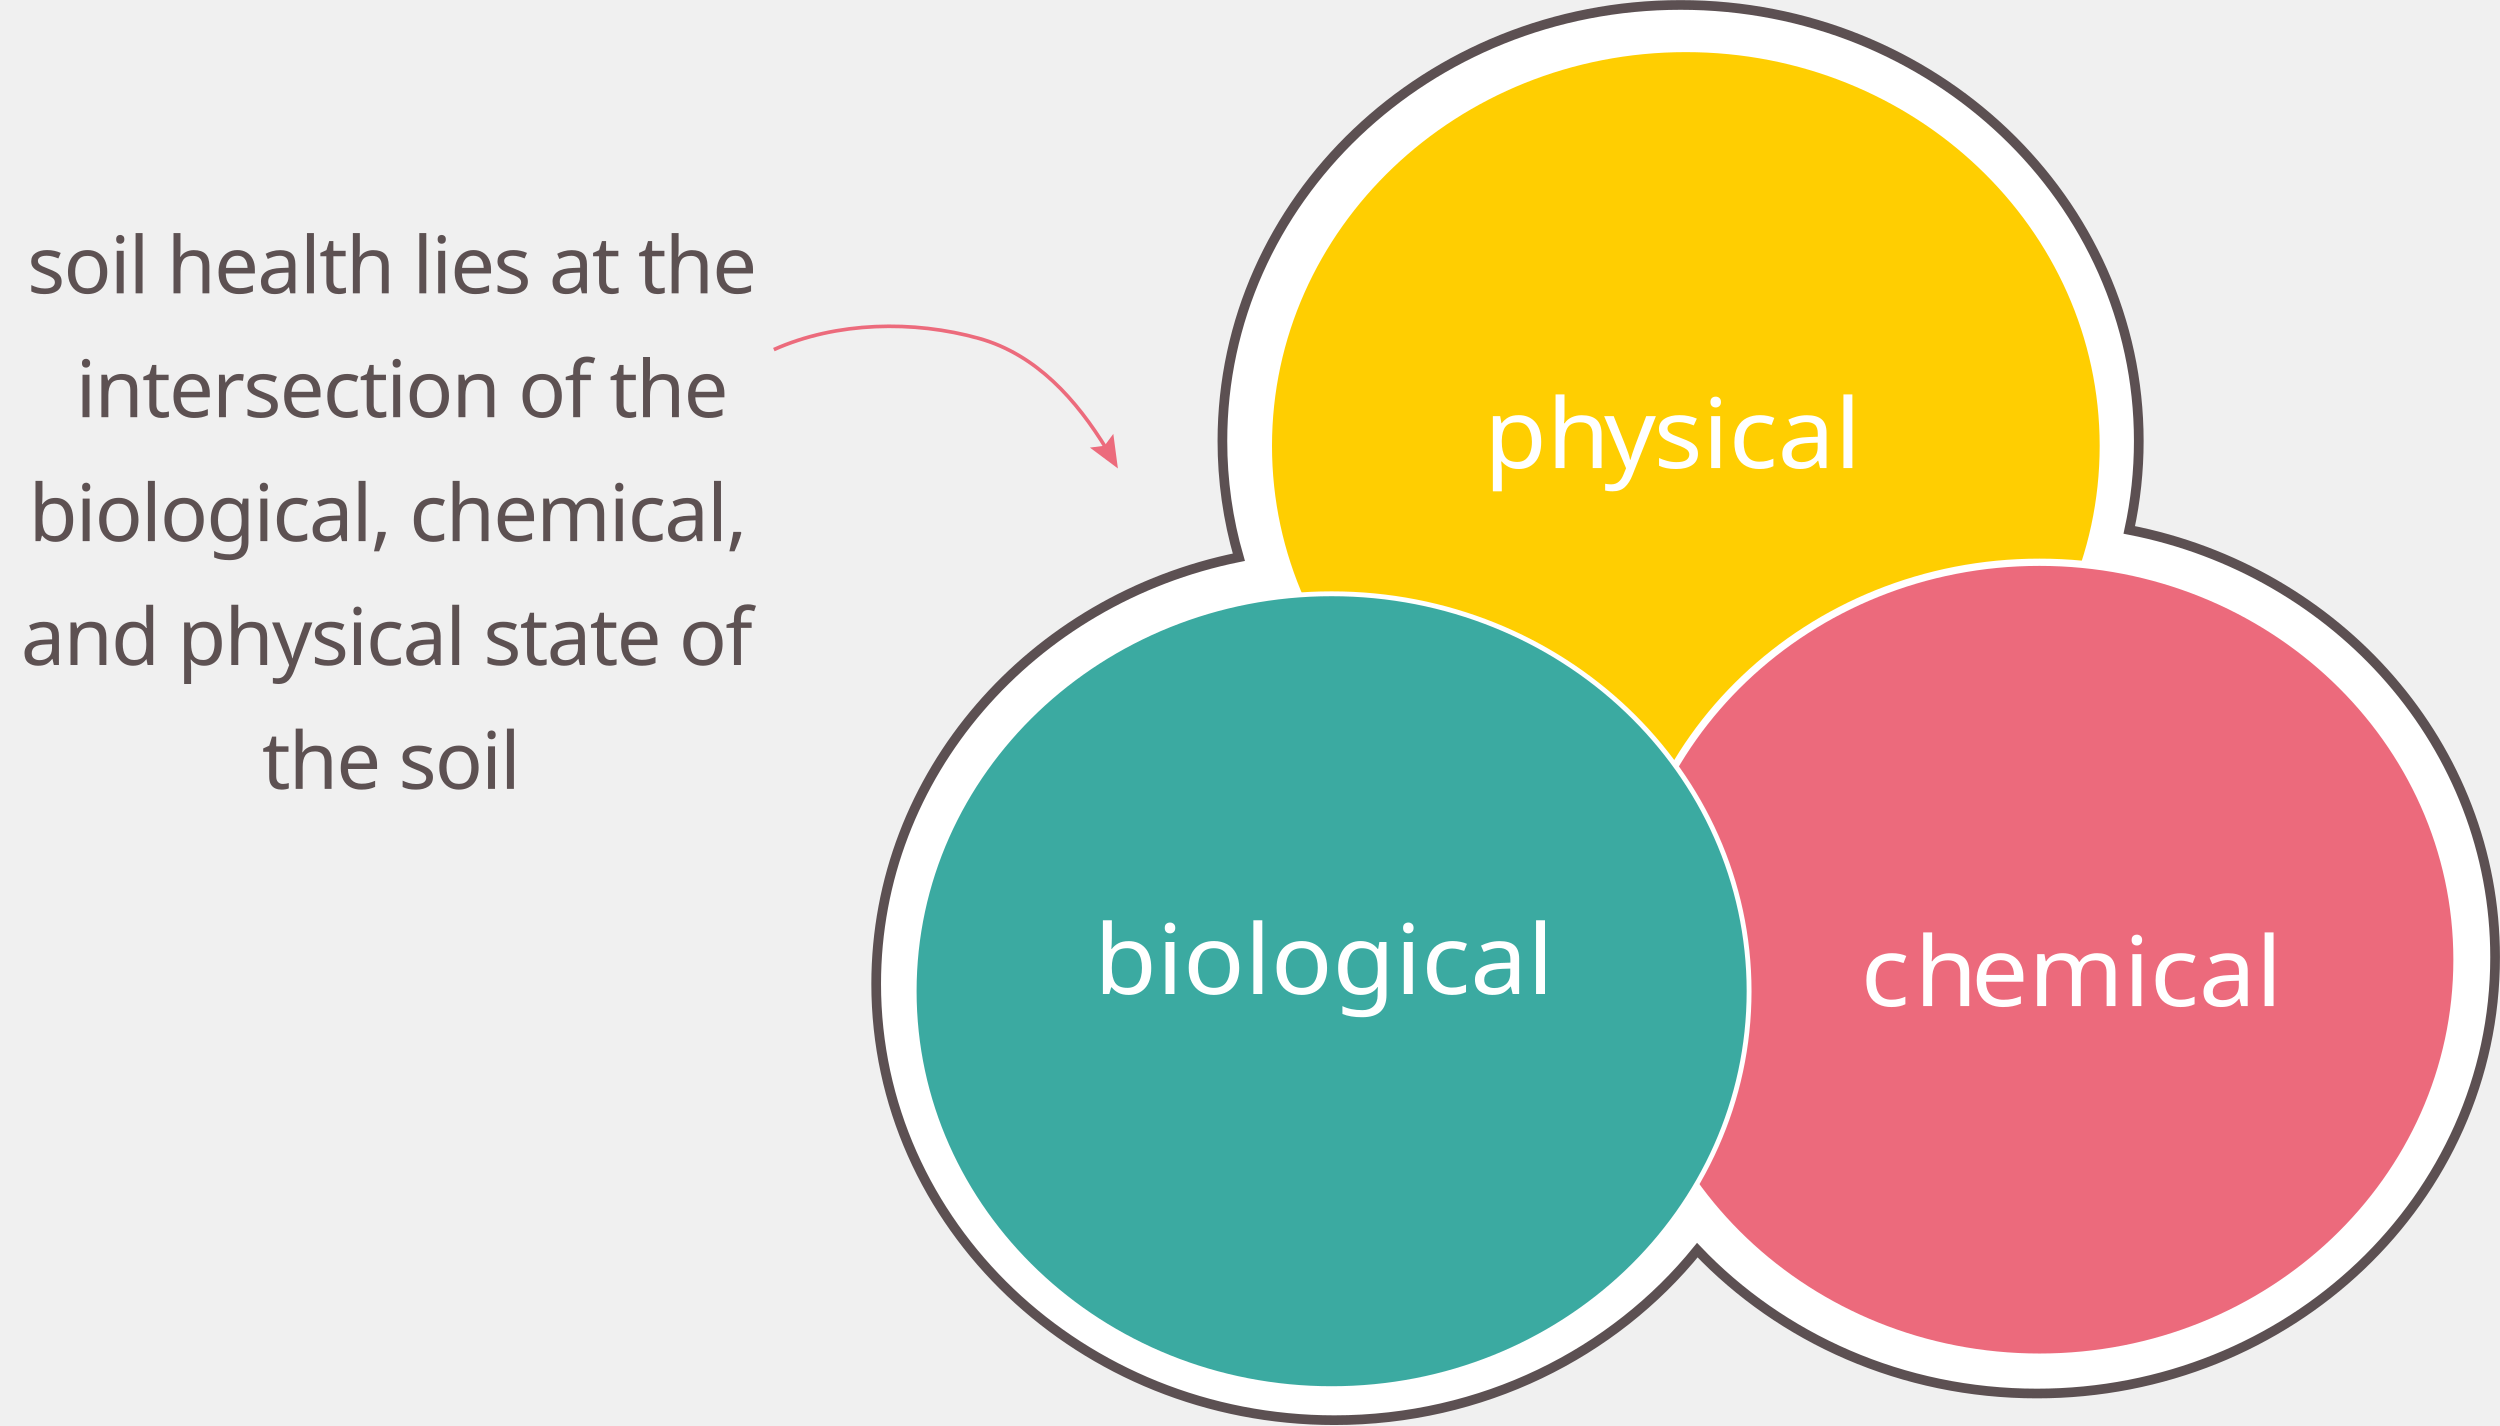
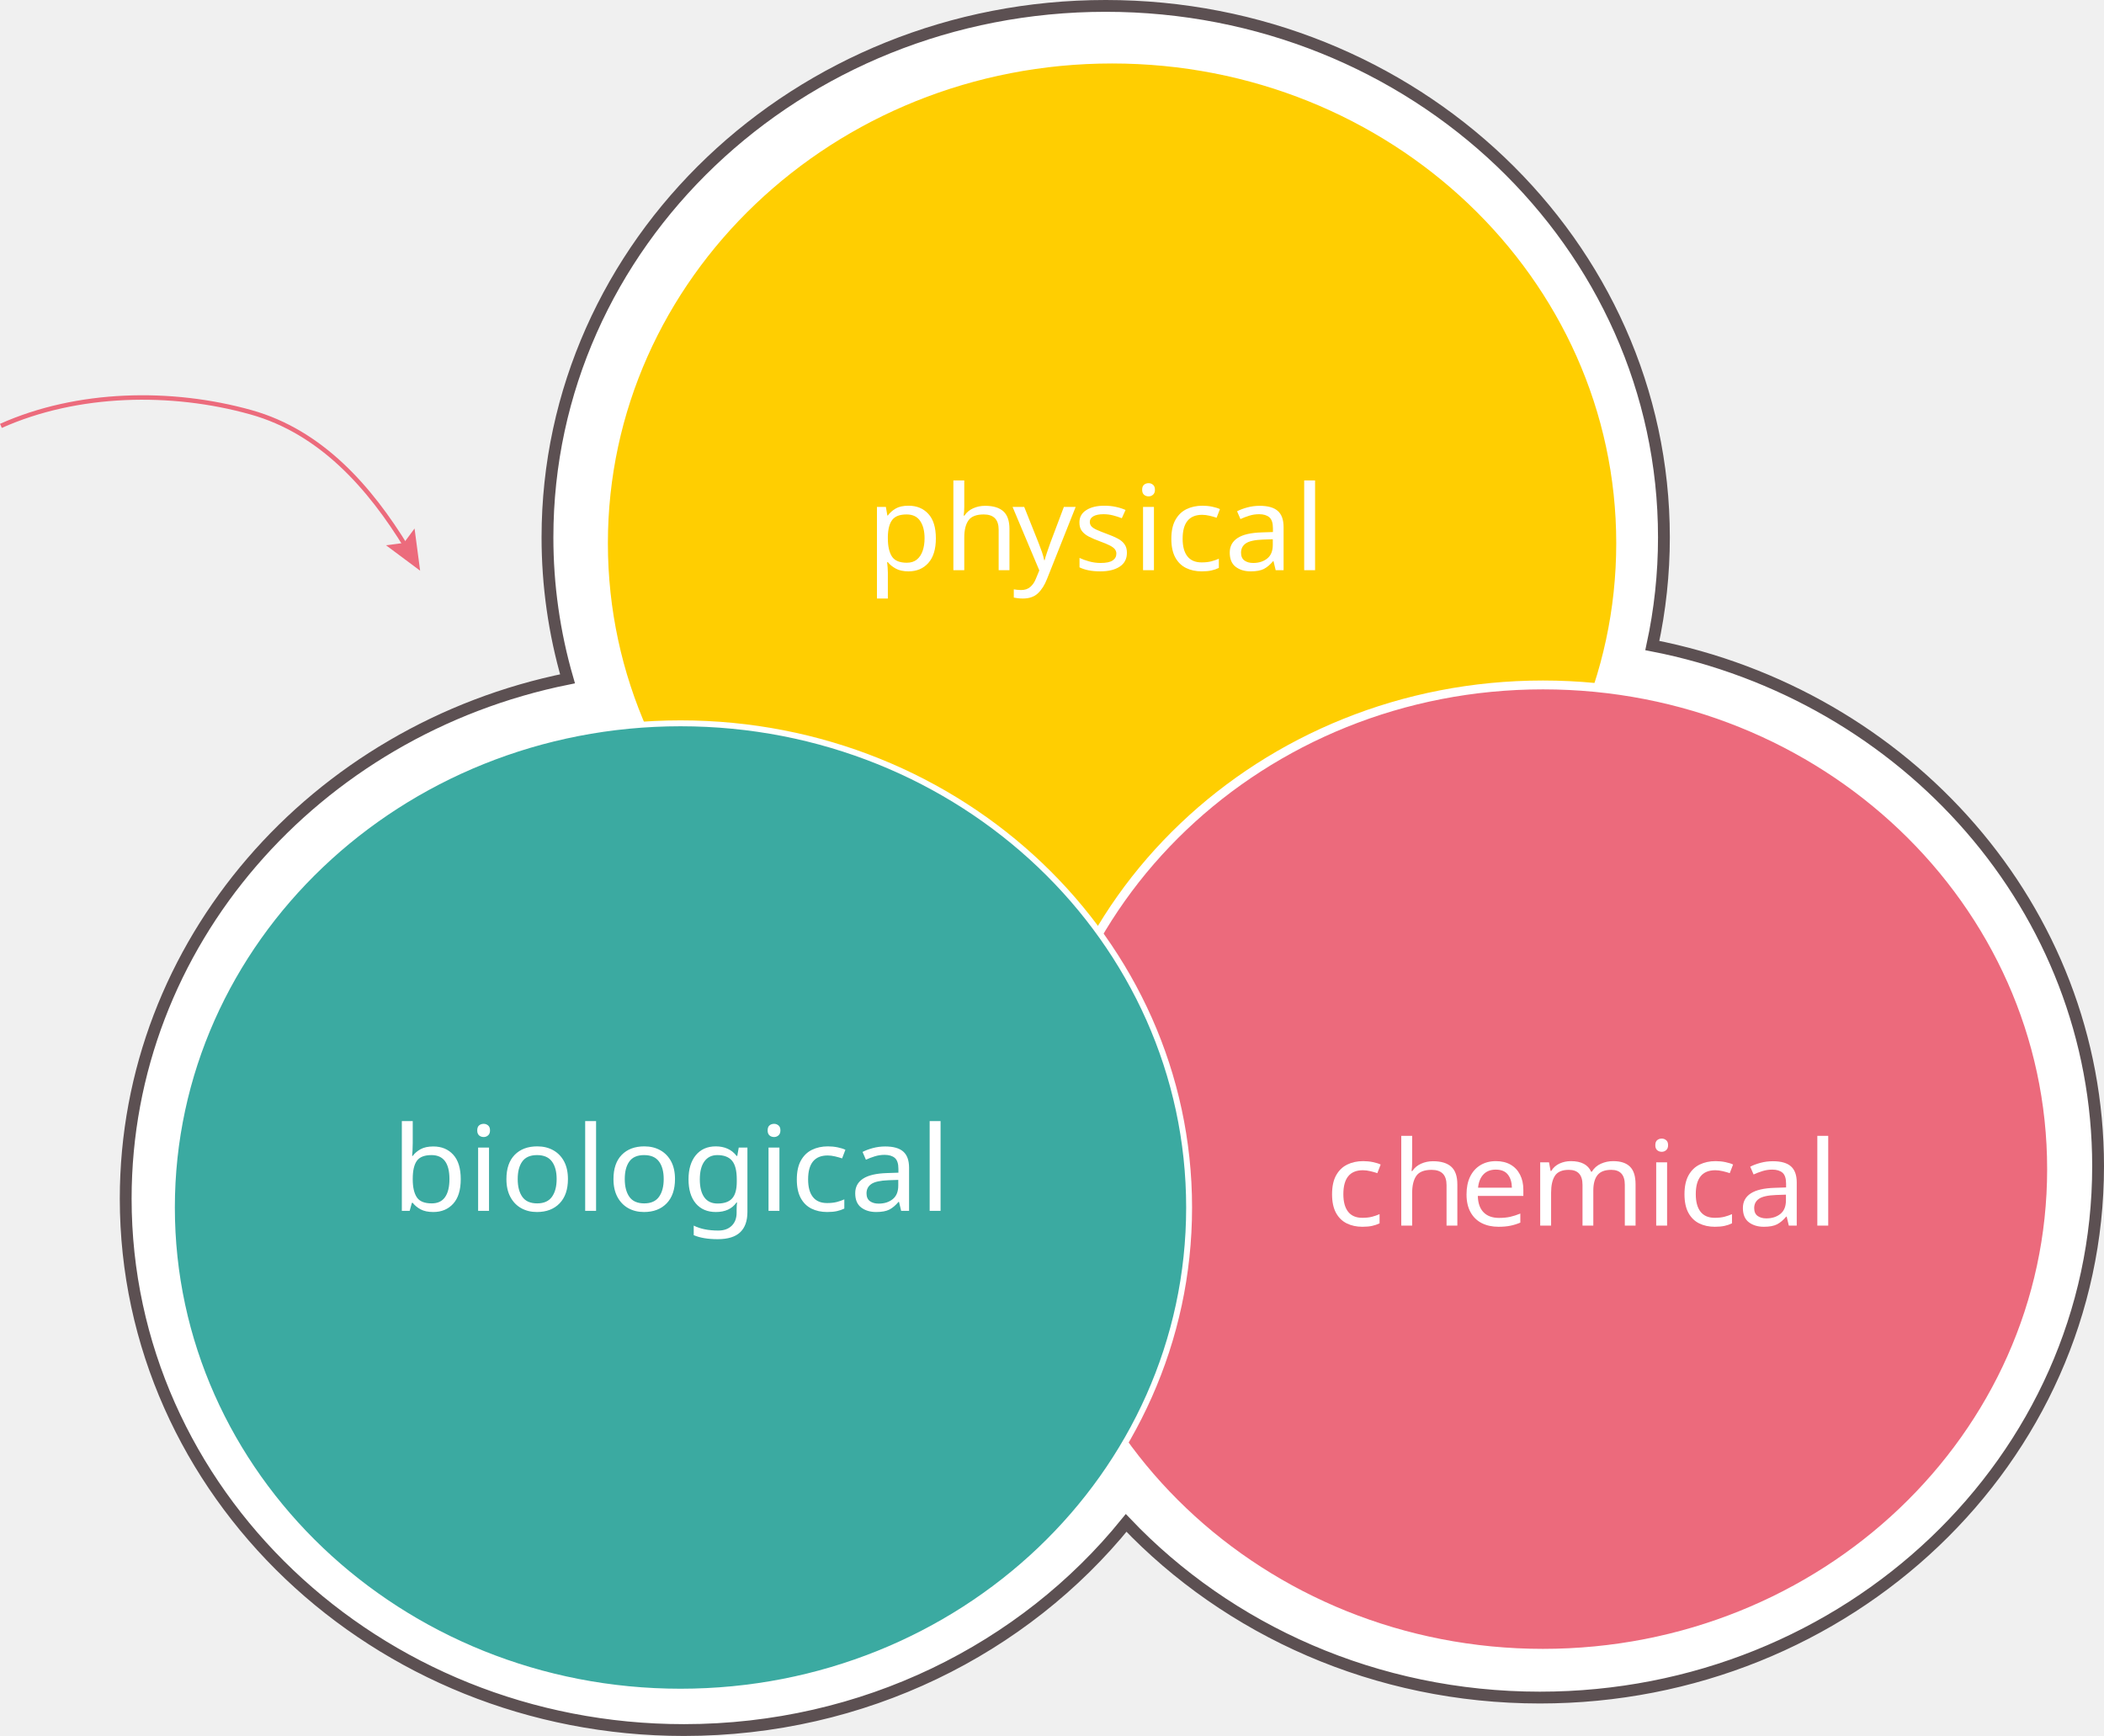
- <svg xmlns="http://www.w3.org/2000/svg" viewBox="0 0 1009.01 575.15">
+ <svg xmlns="http://www.w3.org/2000/svg" viewBox="0 0 696.995 575.146">
  <defs>
-     <style>.cls-1{font-size:32px;fill:#5d5152;letter-spacing:-0.02em;}.cls-1,.cls-6{font-family:Acre-Light, Acre;font-weight:300;}.cls-2{fill:none;stroke:#ec6b7c;stroke-width:1.48px;}.cls-11,.cls-2,.cls-4,.cls-5,.cls-9{stroke-miterlimit:10;}.cls-3{fill:#ec6b7c;}.cls-4,.cls-6{fill:#fff;}.cls-4{stroke:#5c5052;stroke-width:3.91px;}.cls-5{fill:#ffce01;}.cls-11,.cls-5,.cls-9{stroke:#fff;}.cls-5,.cls-9{stroke-width:2.93px;}.cls-6{font-size:39.13px;}.cls-7{letter-spacing:-0.01em;}.cls-8{letter-spacing:0em;}.cls-9{fill:#ec6a7c;}.cls-10{letter-spacing:-0.01em;}.cls-11{fill:#3baaa1;stroke-width:1.96px;}</style>
+     <style>.cls-1,.cls-3{fill:#fff;}.cls-1{stroke:#5c5052;stroke-width:3.913px;}.cls-1,.cls-2,.cls-6,.cls-8,.cls-9{stroke-miterlimit:10;}.cls-2{fill:#ffce01;}.cls-2,.cls-6,.cls-8{stroke:#fff;}.cls-2,.cls-6{stroke-width:2.934px;}.cls-3{font-size:39.126px;font-family:Acre-Light, Acre;font-weight:300;}.cls-4{letter-spacing:-0.01em;}.cls-5{letter-spacing:-0.005em;}.cls-6{fill:#ec6a7c;}.cls-7{letter-spacing:-0.015em;}.cls-8{fill:#3baaa1;stroke-width:1.956px;}.cls-9{fill:none;stroke:#ec6b7c;stroke-width:1.48px;}.cls-10{fill:#ec6b7c;}</style>
  </defs>
  <g id="Layer_2" data-name="Layer 2">
-     <g id="Layer_10" data-name="Layer 10">
-       <text class="cls-1" transform="translate(10.98 118.39)">soil health lies at the <tspan x="19.6" y="50">intersection of the </tspan>
-         <tspan x="0.62" y="100">biological, chemical, </tspan>
-         <tspan x="-2.56" y="150">and physical state of </tspan>
-         <tspan x="94.73" y="200">the soil</tspan>
-       </text>
-       <path class="cls-2" d="M312.32,141.1c25.28-11.31,56.38-11.92,82.86-4.5,23.19,6.5,39.37,24.85,51.57,44.84" />
-       <polygon class="cls-3" points="439.89 180.65 445.79 179.89 449.34 175.1 451.19 189.08 439.89 180.65" />
-     </g>
    <g id="Soil_health" data-name="Soil health">
      <g id="Layer_33" data-name="Layer 33">
-         <path class="cls-4" d="M859.38,213.87A168.27,168.27,0,0,0,863.22,178C863.22,80.78,780.43,2,678.3,2S493.37,80.78,493.37,178A167.91,167.91,0,0,0,500,224.9c-83.62,16.89-146.37,87.58-146.37,172.22,0,97.24,82.8,176.07,184.93,176.07,59.64,0,112.68-26.89,146.49-68.62,33.84,35.54,82.71,57.86,137.06,57.86,102.13,0,184.92-78.83,184.92-176.06C1007.05,301.28,943.66,230.29,859.38,213.87Z" />
+         <path class="cls-1" d="M547.368,213.874a168.665,168.665,0,0,0,3.841-35.853c0-97.238-82.793-176.065-184.924-176.065S181.362,80.783,181.362,178.021a168.325,168.325,0,0,0,6.641,46.883c-83.618,16.89-146.361,87.574-146.361,172.22,0,97.238,82.793,176.065,184.924,176.065,59.643,0,112.681-26.891,146.496-68.625,33.834,35.541,82.705,57.865,137.053,57.865,102.131,0,184.924-78.827,184.924-176.065C695.039,301.277,631.642,230.286,547.368,213.874Z" />
      </g>
      <g id="Layer_30" data-name="Layer 30">
-         <ellipse class="cls-5" cx="680.41" cy="179.98" rx="168.49" ry="160.41" />
-         <text class="cls-6" transform="translate(599.03 188.91) scale(1.05 1)">p<tspan class="cls-7" x="24.1" y="0">h</tspan>
-           <tspan class="cls-8" x="46.05" y="0">y</tspan>
-           <tspan x="65.18" y="0">sical</tspan>
+         <ellipse class="cls-2" cx="368.395" cy="179.978" rx="168.486" ry="160.415" />
+         <text class="cls-3" transform="translate(287.0162 188.9096) scale(1.0503 1)">p<tspan class="cls-4" x="24.101" y="0">h</tspan>
+           <tspan class="cls-5" x="46.051" y="0">y</tspan>
+           <tspan x="65.183" y="0">sical</tspan>
        </text>
      </g>
      <g id="Layer_31" data-name="Layer 31">
-         <ellipse class="cls-9" cx="823.16" cy="387.34" rx="168.49" ry="160.41" />
-         <text class="cls-6" transform="translate(751.02 406.06) scale(1.05 1)">c<tspan class="cls-10" x="20.66" y="0">h</tspan>
-           <tspan x="42.41" y="0">emical</tspan>
+         <ellipse class="cls-6" cx="511.142" cy="387.343" rx="168.486" ry="160.415" />
+         <text class="cls-3" transform="translate(439.0091 406.0568) scale(1.0503 1)">c<tspan class="cls-7" x="20.658" y="0">h</tspan>
+           <tspan x="42.412" y="0">emical</tspan>
        </text>
      </g>
      <g id="Layer_32" data-name="Layer 32">
-         <ellipse class="cls-11" cx="537.45" cy="400.06" rx="168.49" ry="160.41" />
-         <text class="cls-6" transform="translate(441.64 401.17) scale(1.05 1)">biological</text>
+         <ellipse class="cls-8" cx="225.433" cy="400.059" rx="168.486" ry="160.415" />
+         <text class="cls-3" transform="translate(129.6217 401.1662) scale(1.0503 1)">biological</text>
      </g>
+       <path class="cls-9" d="M.302,141.101c25.28-11.307,56.386-11.923,82.867-4.502,23.187,6.498,39.366,24.855,51.568,44.845" />
+       <polygon class="cls-10" points="127.875 180.654 133.779 179.886 137.326 175.103 139.179 189.08 127.875 180.654" />
    </g>
  </g>
</svg>
